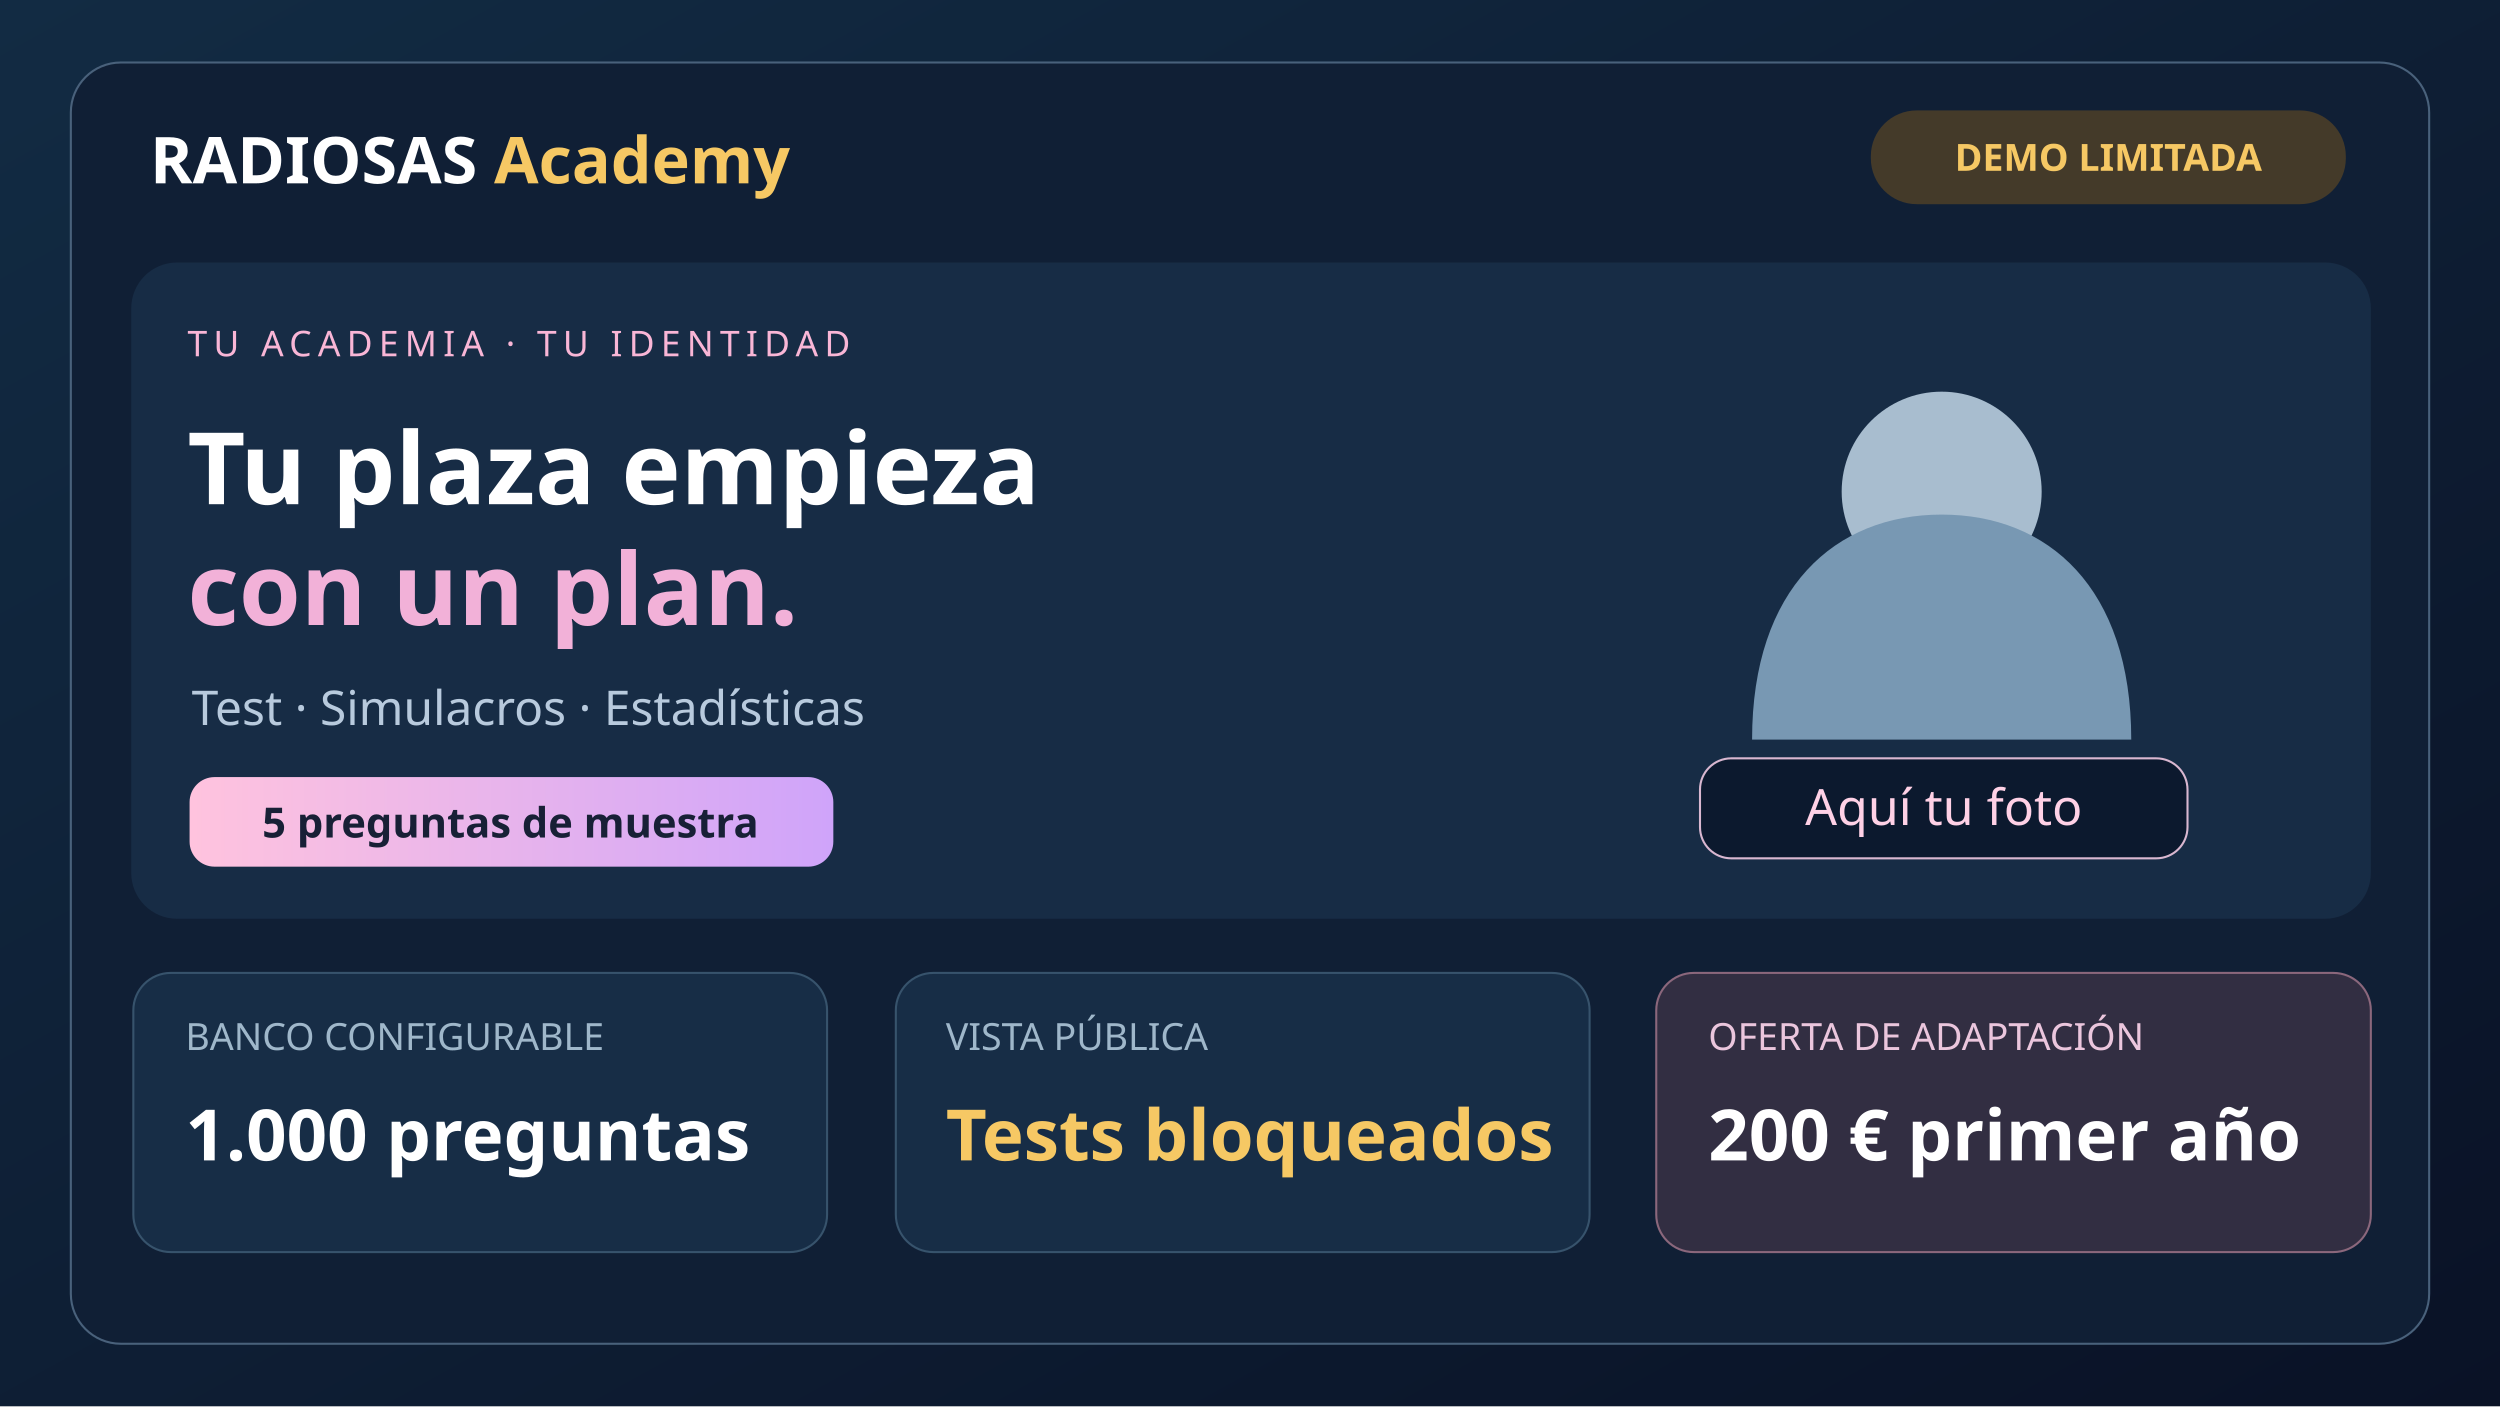
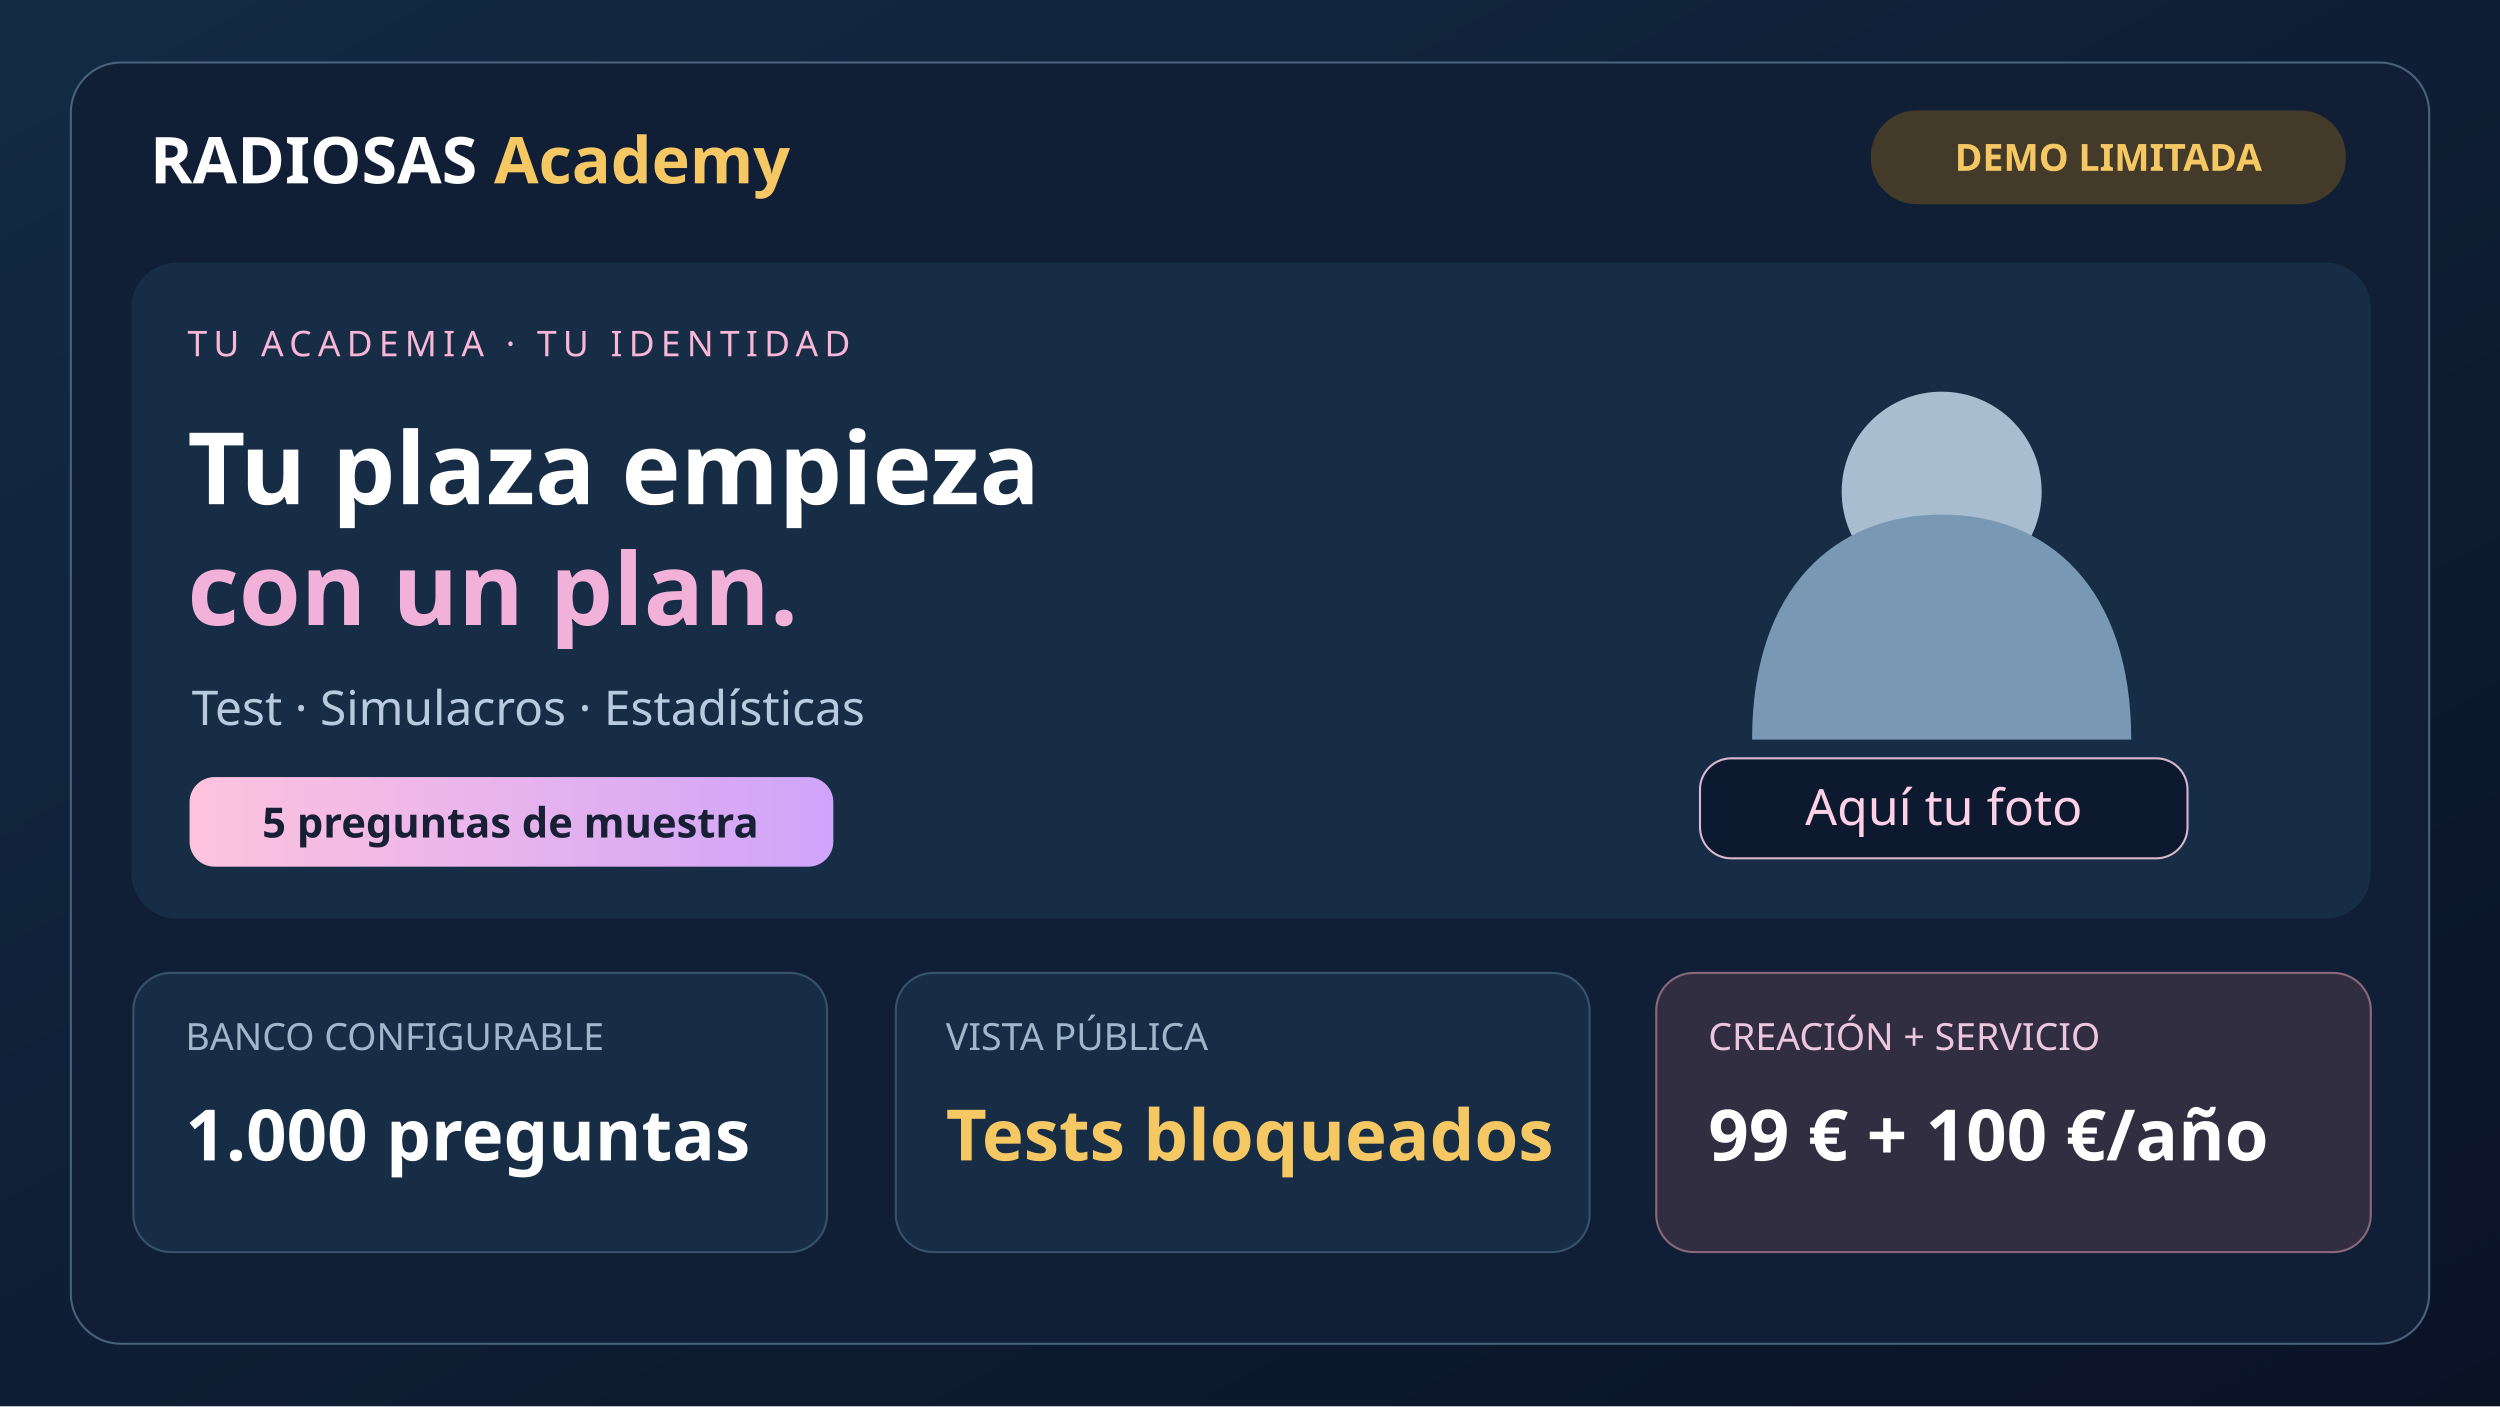
<svg xmlns="http://www.w3.org/2000/svg" width="1200" height="675" viewBox="0 0 1200 675">
  <defs>
    <linearGradient id="b" x2="1" y2="1">
      <stop stop-color="#122b43" />
      <stop offset="1" stop-color="#0a1226" />
    </linearGradient>
    <linearGradient id="p">
      <stop stop-color="#ffc3de" />
      <stop offset="1" stop-color="#cfa4fa" />
    </linearGradient>
  </defs>
  <rect width="1200" height="675" fill="url(#b)" />
  <rect x="34" y="30" width="1132" height="615" rx="24" fill="#101f35" stroke="#49617b" />
  <text x="72" y="88" font-family="system-ui,sans-serif" font-size="31" font-weight="900" fill="white">RADIOSAS <tspan fill="#f6c864">Academy</tspan>
  </text>
  <rect x="898" y="53" width="228" height="45" rx="22" fill="#443a29" />
  <text x="1012" y="82" text-anchor="middle" font-family="system-ui,sans-serif" font-size="18" font-weight="700" fill="#f6c864">DEMO LIMITADA</text>
  <rect x="63" y="126" width="1075" height="315" rx="22" fill="#172c45" />
  <text x="90" y="171" font-family="system-ui,sans-serif" font-size="17" letter-spacing="3" fill="#f9b6d6">TU ACADEMIA · TU IDENTIDAD</text>
  <text x="90" y="242" font-family="system-ui,sans-serif" font-size="48" font-weight="900" fill="white">Tu plaza empieza</text>
  <text x="90" y="300" font-family="system-ui,sans-serif" font-size="48" font-weight="900" fill="#f2b1d8">con un plan.</text>
  <text x="92" y="348" font-family="system-ui,sans-serif" font-size="23" fill="#b8cadd">Test · Simulacros · Estadísticas</text>
  <rect x="91" y="373" width="309" height="43" rx="12" fill="url(#p)" />
  <text x="245" y="402" text-anchor="middle" font-family="system-ui,sans-serif" font-size="20" font-weight="800" fill="#182036">5 preguntas de muestra</text>
  <circle cx="932" cy="236" r="48" fill="#a8bdcf" />
  <path d="M841 355c0-73 40-108 91-108s91 35 91 108" fill="#7898b3" />
  <rect x="816" y="364" width="234" height="48" rx="15" fill="#0c192e" stroke="#d9b7d0" />
  <text x="933" y="396" text-anchor="middle" font-family="system-ui,sans-serif" font-size="24" fill="#ffd1e6">Aquí tu foto</text>
  <g font-family="system-ui,sans-serif">
    <rect x="64" y="467" width="333" height="134" rx="18" fill="#172d46" stroke="#37536c" />
    <text x="89" y="504" fill="#9fb7ca" font-size="18">BANCO CONFIGURABLE</text>
    <text x="89" y="557" fill="white" font-size="34" font-weight="900">1.000 preguntas</text>
    <rect x="430" y="467" width="333" height="134" rx="18" fill="#172d46" stroke="#37536c" />
    <text x="454" y="504" fill="#9fb7ca" font-size="18">VISTA PÚBLICA</text>
    <text x="454" y="557" fill="#f6c864" font-size="34" font-weight="900">Tests bloqueados</text>
    <rect x="795" y="467" width="343" height="134" rx="18" fill="#322e42" stroke="#8b677c" />
-     <text x="820" y="504" fill="#ebc6dd" font-size="18">OFERTA DE ADAPTACIÓN</text>
-     <text x="820" y="557" fill="white" font-size="34" font-weight="900">200 € primer año</text>
+     <text x="820" y="504" fill="#ebc6dd" font-size="18">CREACIÓN + SERVICIO</text>
+     <text x="820" y="557" fill="white" font-size="34" font-weight="900">99 € + 100 €/año</text>
  </g>
</svg>
